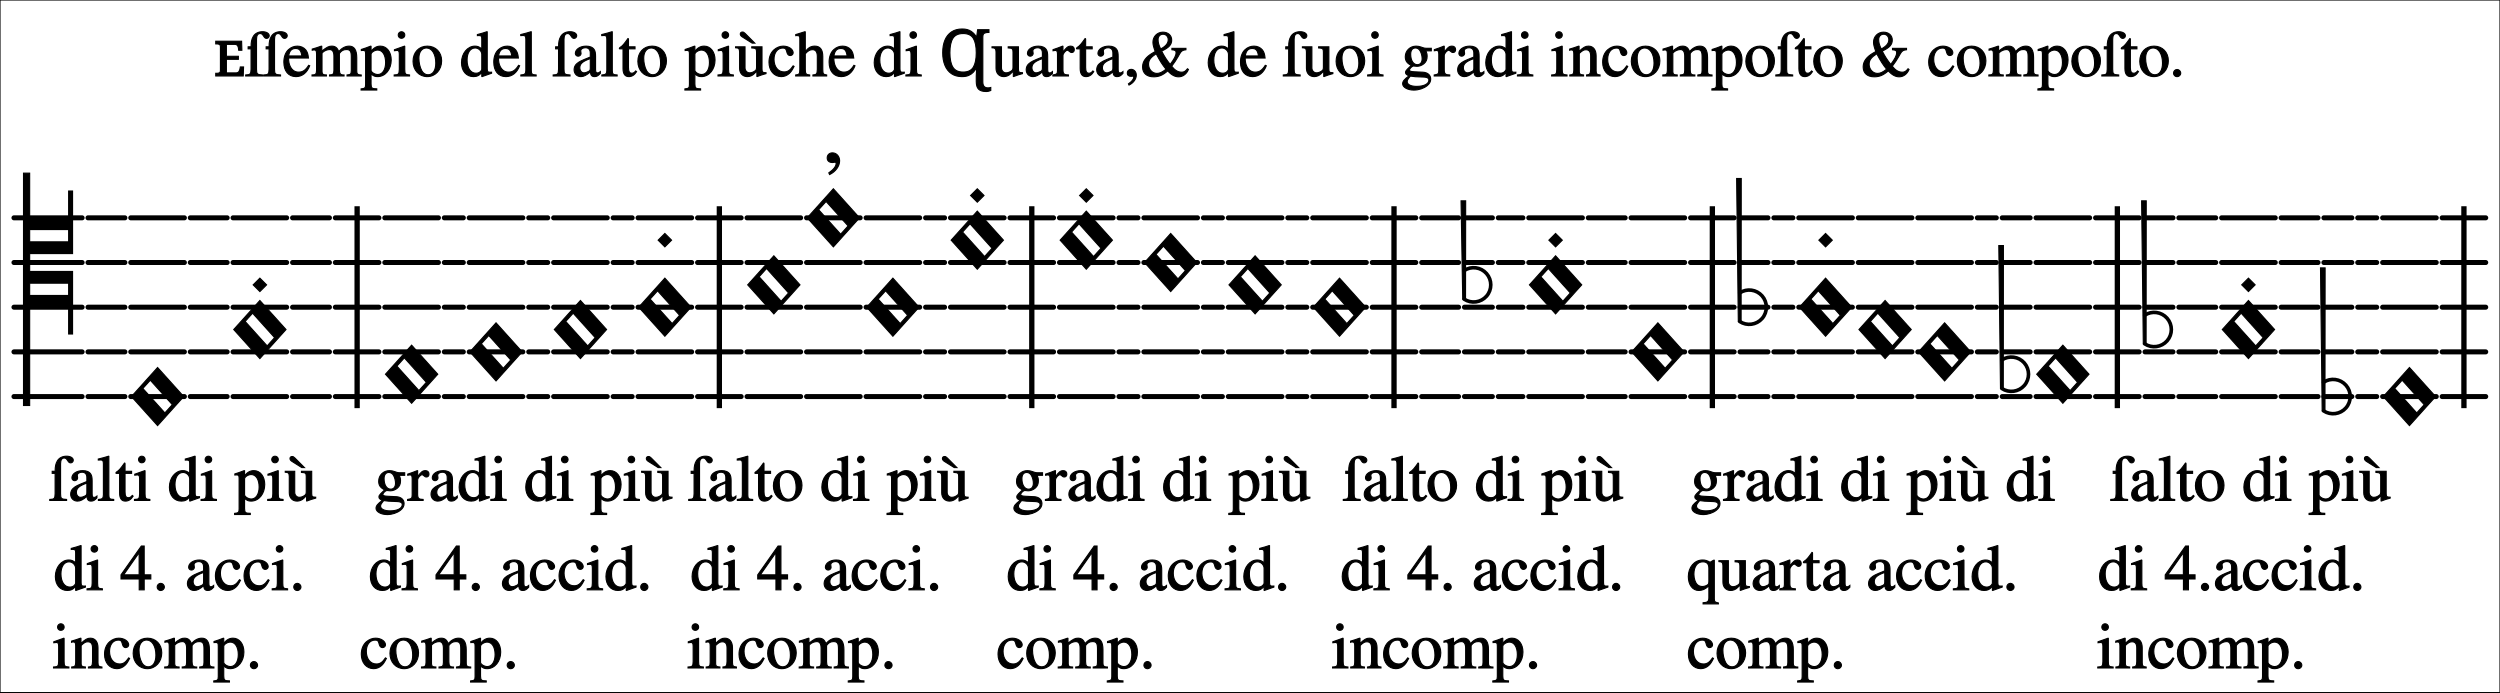
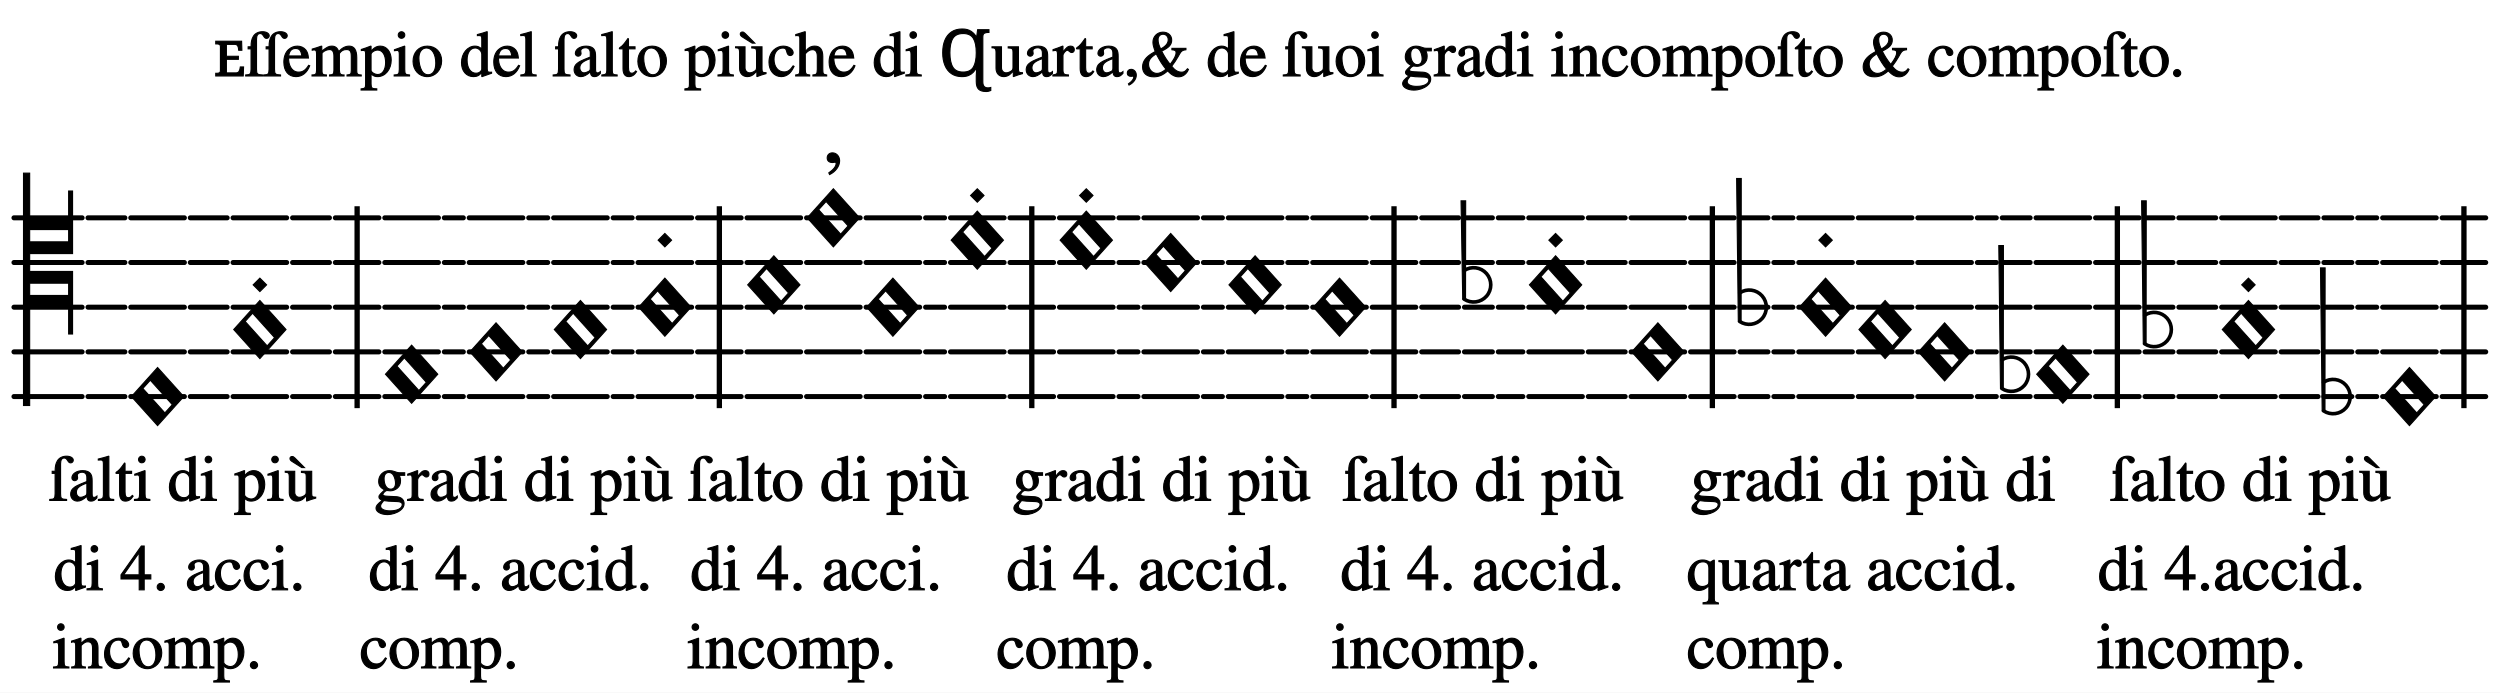
<svg xmlns="http://www.w3.org/2000/svg" xmlns:xlink="http://www.w3.org/1999/xlink" stroke="black" width="1119.0" viewBox="0 0 2238.0 620.0" id="b1-c34-m1-a" version="1.1">
-   <rect width="100%" height="100%" fill="white" />
+   <rect width="100%" height="100%" fill="white" stroke-width="0" />
  <defs>
    <g id="flat-1">
      <line x1="2.5" y1="35.0" x2="27.5" y2="35.0" stroke-width="4.5" stroke-linecap="round" />
      <line x1="2.5" y1="75.0" x2="27.5" y2="75.0" stroke-width="4.5" stroke-linecap="round" />
      <line x1="2.5" y1="115.0" x2="27.5" y2="115.0" stroke-width="4.5" stroke-linecap="round" />
      <line x1="2.5" y1="155.0" x2="27.5" y2="155.0" stroke-width="4.5" stroke-linecap="round" />
      <line x1="2.5" y1="195.0" x2="27.5" y2="195.0" stroke-width="4.5" stroke-linecap="round" />
      <path stroke="black" fill="none" stroke-width="3.25" stroke-linecap="round" d="M2.2 207.8 A15.36 15.36 0 1 0 2.2 182.2 " />
      <path fill="black" d="M0.95 207.8 L3.45 207.8 L3.575 79.8 L-0.55 79.8 z" />
    </g>
    <g id="flat-4">
      <line x1="2.5" y1="35.0" x2="27.5" y2="35.0" stroke-width="4.5" stroke-linecap="round" />
      <line x1="2.5" y1="75.0" x2="27.5" y2="75.0" stroke-width="4.5" stroke-linecap="round" />
      <line x1="2.5" y1="115.0" x2="27.5" y2="115.0" stroke-width="4.5" stroke-linecap="round" />
      <line x1="2.5" y1="155.0" x2="27.5" y2="155.0" stroke-width="4.5" stroke-linecap="round" />
      <line x1="2.5" y1="195.0" x2="27.5" y2="195.0" stroke-width="4.5" stroke-linecap="round" />
      <path stroke="black" fill="none" stroke-width="3.25" stroke-linecap="round" d="M2.2 147.8 A15.36 15.36 0 1 0 2.2 122.2 " />
      <path fill="black" d="M0.95 147.8 L3.45 147.8 L3.575 19.8 L-0.55 19.8 z" />
    </g>
    <g id="flat-2">
      <line x1="2.5" y1="35.0" x2="27.5" y2="35.0" stroke-width="4.5" stroke-linecap="round" />
      <line x1="2.5" y1="75.0" x2="27.5" y2="75.0" stroke-width="4.5" stroke-linecap="round" />
      <line x1="2.5" y1="115.0" x2="27.5" y2="115.0" stroke-width="4.5" stroke-linecap="round" />
      <line x1="2.5" y1="155.0" x2="27.5" y2="155.0" stroke-width="4.5" stroke-linecap="round" />
      <line x1="2.5" y1="195.0" x2="27.5" y2="195.0" stroke-width="4.5" stroke-linecap="round" />
      <path stroke="black" fill="none" stroke-width="3.25" stroke-linecap="round" d="M2.2 187.8 A15.36 15.36 0 1 0 2.2 162.2 " />
      <path fill="black" d="M0.95 187.8 L3.45 187.8 L3.575 59.8 L-0.55 59.8 z" />
    </g>
    <g id="flat-5">
      <line x1="2.5" y1="35.0" x2="27.5" y2="35.0" stroke-width="4.5" stroke-linecap="round" />
      <line x1="2.5" y1="75.0" x2="27.5" y2="75.0" stroke-width="4.5" stroke-linecap="round" />
      <line x1="2.5" y1="115.0" x2="27.5" y2="115.0" stroke-width="4.5" stroke-linecap="round" />
      <line x1="2.5" y1="155.0" x2="27.5" y2="155.0" stroke-width="4.5" stroke-linecap="round" />
      <line x1="2.5" y1="195.0" x2="27.5" y2="195.0" stroke-width="4.5" stroke-linecap="round" />
      <path stroke="black" fill="none" stroke-width="3.25" stroke-linecap="round" d="M2.2 127.8 A15.36 15.36 0 1 0 2.2 102.2 " />
      <path fill="black" d="M0.95 127.8 L3.45 127.8 L3.575 -0.2 L-0.55 -0.2 z" />
    </g>
    <g id="semibrevis-dot-6">
      <line x1="2.5" y1="35.0" x2="50.5" y2="35.0" stroke-width="4.5" stroke-linecap="round" />
      <line x1="2.5" y1="75.0" x2="50.5" y2="75.0" stroke-width="4.5" stroke-linecap="round" />
      <line x1="2.5" y1="115.0" x2="50.5" y2="115.0" stroke-width="4.5" stroke-linecap="round" />
      <line x1="2.5" y1="155.0" x2="50.5" y2="155.0" stroke-width="4.5" stroke-linecap="round" />
      <line x1="2.5" y1="195.0" x2="50.5" y2="195.0" stroke-width="4.5" stroke-linecap="round" />
      <path fill-rule="evenodd" fill="black" d="M26.5 121.0 L3.1 95.0 L26.5 69.0 L49.9 95.0 zM33.022 109.665 L13.302 87.753 L19.978 80.335 L39.698 102.247 z" />
      <path fill="black" d="M26.5 61.0 L20.5 55.0 L26.5 49.0 L32.5 55.0 z" />
    </g>
    <g id="blank-27">
      <line x1="2.5" y1="35.0" x2="24.5" y2="35.0" stroke-width="4.5" stroke-linecap="round" />
      <line x1="2.5" y1="75.0" x2="24.5" y2="75.0" stroke-width="4.5" stroke-linecap="round" />
      <line x1="2.5" y1="115.0" x2="24.5" y2="115.0" stroke-width="4.5" stroke-linecap="round" />
      <line x1="2.5" y1="155.0" x2="24.5" y2="155.0" stroke-width="4.5" stroke-linecap="round" />
      <line x1="2.5" y1="195.0" x2="24.5" y2="195.0" stroke-width="4.5" stroke-linecap="round" />
    </g>
    <g id="flat-6">
      <line x1="2.5" y1="35.0" x2="27.5" y2="35.0" stroke-width="4.5" stroke-linecap="round" />
      <line x1="2.5" y1="75.0" x2="27.5" y2="75.0" stroke-width="4.5" stroke-linecap="round" />
      <line x1="2.5" y1="115.0" x2="27.5" y2="115.0" stroke-width="4.5" stroke-linecap="round" />
      <line x1="2.5" y1="155.0" x2="27.5" y2="155.0" stroke-width="4.5" stroke-linecap="round" />
      <line x1="2.5" y1="195.0" x2="27.5" y2="195.0" stroke-width="4.5" stroke-linecap="round" />
      <path stroke="black" fill="none" stroke-width="3.25" stroke-linecap="round" d="M2.2 107.8 A15.36 15.36 0 1 0 2.2 82.2 " />
      <path fill="black" d="M0.95 107.8 L3.45 107.8 L3.575 19.8 L-0.55 19.8 z" />
    </g>
    <g id="semibrevis-7">
      <line x1="2.5" y1="35.0" x2="50.5" y2="35.0" stroke-width="4.5" stroke-linecap="round" />
      <line x1="2.5" y1="75.0" x2="50.5" y2="75.0" stroke-width="4.5" stroke-linecap="round" />
      <line x1="2.5" y1="115.0" x2="50.5" y2="115.0" stroke-width="4.5" stroke-linecap="round" />
      <line x1="2.5" y1="155.0" x2="50.5" y2="155.0" stroke-width="4.5" stroke-linecap="round" />
      <line x1="2.5" y1="195.0" x2="50.5" y2="195.0" stroke-width="4.5" stroke-linecap="round" />
      <path fill-rule="evenodd" fill="black" d="M26.5 101.0 L3.1 75.0 L26.5 49.0 L49.9 75.0 zM33.022 89.665 L13.302 67.753 L19.978 60.335 L39.698 82.247 z" />
    </g>
    <g id="semibrevis-dot-8">
      <line x1="2.5" y1="35.0" x2="50.5" y2="35.0" stroke-width="4.5" stroke-linecap="round" />
      <line x1="2.5" y1="75.0" x2="50.5" y2="75.0" stroke-width="4.5" stroke-linecap="round" />
      <line x1="2.5" y1="115.0" x2="50.5" y2="115.0" stroke-width="4.5" stroke-linecap="round" />
      <line x1="2.5" y1="155.0" x2="50.5" y2="155.0" stroke-width="4.5" stroke-linecap="round" />
      <line x1="2.5" y1="195.0" x2="50.5" y2="195.0" stroke-width="4.5" stroke-linecap="round" />
      <path fill-rule="evenodd" fill="black" d="M26.5 81.0 L3.1 55.0 L26.5 29.0 L49.9 55.0 zM33.022 69.665 L13.302 47.753 L19.978 40.335 L39.698 62.247 z" />
      <path fill="black" d="M26.5 21.0 L20.5 15.0 L26.5 9.0 L32.5 15.0 z" />
    </g>
    <g id="semibrevis-5">
      <line x1="2.5" y1="35.0" x2="50.5" y2="35.0" stroke-width="4.5" stroke-linecap="round" />
      <line x1="2.5" y1="75.0" x2="50.5" y2="75.0" stroke-width="4.5" stroke-linecap="round" />
      <line x1="2.5" y1="115.0" x2="50.5" y2="115.0" stroke-width="4.5" stroke-linecap="round" />
      <line x1="2.5" y1="155.0" x2="50.5" y2="155.0" stroke-width="4.5" stroke-linecap="round" />
      <line x1="2.5" y1="195.0" x2="50.5" y2="195.0" stroke-width="4.5" stroke-linecap="round" />
      <path fill-rule="evenodd" fill="black" d="M26.5 141.0 L3.1 115.0 L26.5 89.0 L49.9 115.0 zM33.022 129.665 L13.302 107.753 L19.978 100.335 L39.698 122.247 z" />
    </g>
    <g id="semibrevis-comma-9">
      <line x1="2.5" y1="35.0" x2="50.5" y2="35.0" stroke-width="4.5" stroke-linecap="round" />
      <line x1="2.5" y1="75.0" x2="50.5" y2="75.0" stroke-width="4.5" stroke-linecap="round" />
      <line x1="2.5" y1="115.0" x2="50.5" y2="115.0" stroke-width="4.5" stroke-linecap="round" />
      <line x1="2.5" y1="155.0" x2="50.5" y2="155.0" stroke-width="4.5" stroke-linecap="round" />
      <line x1="2.5" y1="195.0" x2="50.5" y2="195.0" stroke-width="4.5" stroke-linecap="round" />
      <path fill-rule="evenodd" fill="black" d="M26.5 61.0 L3.1 35.0 L26.5 9.0 L49.9 35.0 zM33.022 49.665 L13.302 27.753 L19.978 20.335 L39.698 42.247 z" />
-       <text x="26.5" y="-15.0" font-size="80" text-anchor="middle" alignment-baseline="hanging" font-weight="normal" font-family="Times, serif" font-style="normal" stroke="black" fill="black">,</text>
+       <text x="26.5" y="-15.0" font-size="80" text-anchor="middle" alignment-baseline="baseline" font-weight="normal" font-family="Times, serif" font-style="normal" stroke="black" fill="black">,</text>
    </g>
    <g id="semibrevis-6">
      <line x1="2.5" y1="35.0" x2="50.5" y2="35.0" stroke-width="4.5" stroke-linecap="round" />
      <line x1="2.5" y1="75.0" x2="50.5" y2="75.0" stroke-width="4.5" stroke-linecap="round" />
      <line x1="2.5" y1="115.0" x2="50.5" y2="115.0" stroke-width="4.5" stroke-linecap="round" />
      <line x1="2.5" y1="155.0" x2="50.5" y2="155.0" stroke-width="4.5" stroke-linecap="round" />
      <line x1="2.5" y1="195.0" x2="50.5" y2="195.0" stroke-width="4.5" stroke-linecap="round" />
      <path fill-rule="evenodd" fill="black" d="M26.5 121.0 L3.1 95.0 L26.5 69.0 L49.9 95.0 zM33.022 109.665 L13.302 87.753 L19.978 80.335 L39.698 102.247 z" />
    </g>
    <g id="semibrevis-dot-5">
      <line x1="2.5" y1="35.0" x2="50.5" y2="35.0" stroke-width="4.5" stroke-linecap="round" />
      <line x1="2.5" y1="75.0" x2="50.5" y2="75.0" stroke-width="4.5" stroke-linecap="round" />
      <line x1="2.5" y1="115.0" x2="50.5" y2="115.0" stroke-width="4.5" stroke-linecap="round" />
      <line x1="2.5" y1="155.0" x2="50.5" y2="155.0" stroke-width="4.5" stroke-linecap="round" />
      <line x1="2.5" y1="195.0" x2="50.5" y2="195.0" stroke-width="4.5" stroke-linecap="round" />
      <path fill-rule="evenodd" fill="black" d="M26.5 141.0 L3.1 115.0 L26.5 89.0 L49.9 115.0 zM33.022 129.665 L13.302 107.753 L19.978 100.335 L39.698 122.247 z" />
      <path fill="black" d="M26.5 61.0 L20.5 55.0 L26.5 49.0 L32.5 55.0 z" />
    </g>
    <g id="semibrevis-4">
      <line x1="2.5" y1="35.0" x2="50.5" y2="35.0" stroke-width="4.5" stroke-linecap="round" />
      <line x1="2.5" y1="75.0" x2="50.5" y2="75.0" stroke-width="4.5" stroke-linecap="round" />
      <line x1="2.5" y1="115.0" x2="50.5" y2="115.0" stroke-width="4.5" stroke-linecap="round" />
      <line x1="2.5" y1="155.0" x2="50.5" y2="155.0" stroke-width="4.5" stroke-linecap="round" />
      <line x1="2.5" y1="195.0" x2="50.5" y2="195.0" stroke-width="4.5" stroke-linecap="round" />
      <path fill-rule="evenodd" fill="black" d="M26.5 161.0 L3.1 135.0 L26.5 109.0 L49.9 135.0 zM33.022 149.665 L13.302 127.753 L19.978 120.335 L39.698 142.247 z" />
    </g>
    <g id="semibrevis-3">
      <line x1="2.5" y1="35.0" x2="50.5" y2="35.0" stroke-width="4.5" stroke-linecap="round" />
      <line x1="2.5" y1="75.0" x2="50.5" y2="75.0" stroke-width="4.5" stroke-linecap="round" />
      <line x1="2.5" y1="115.0" x2="50.5" y2="115.0" stroke-width="4.5" stroke-linecap="round" />
      <line x1="2.5" y1="155.0" x2="50.5" y2="155.0" stroke-width="4.5" stroke-linecap="round" />
      <line x1="2.5" y1="195.0" x2="50.5" y2="195.0" stroke-width="4.5" stroke-linecap="round" />
      <path fill-rule="evenodd" fill="black" d="M26.5 181.0 L3.1 155.0 L26.5 129.0 L49.9 155.0 zM33.022 169.665 L13.302 147.753 L19.978 140.335 L39.698 162.247 z" />
    </g>
    <g id="blank-22">
      <line x1="2.5" y1="35.0" x2="19.5" y2="35.0" stroke-width="4.5" stroke-linecap="round" />
      <line x1="2.5" y1="75.0" x2="19.5" y2="75.0" stroke-width="4.5" stroke-linecap="round" />
      <line x1="2.5" y1="115.0" x2="19.5" y2="115.0" stroke-width="4.5" stroke-linecap="round" />
      <line x1="2.5" y1="155.0" x2="19.5" y2="155.0" stroke-width="4.5" stroke-linecap="round" />
      <line x1="2.5" y1="195.0" x2="19.5" y2="195.0" stroke-width="4.5" stroke-linecap="round" />
    </g>
    <g id="semibrevis-2">
      <line x1="2.5" y1="35.0" x2="50.5" y2="35.0" stroke-width="4.5" stroke-linecap="round" />
      <line x1="2.5" y1="75.0" x2="50.5" y2="75.0" stroke-width="4.5" stroke-linecap="round" />
      <line x1="2.5" y1="115.0" x2="50.5" y2="115.0" stroke-width="4.5" stroke-linecap="round" />
      <line x1="2.5" y1="155.0" x2="50.5" y2="155.0" stroke-width="4.5" stroke-linecap="round" />
      <line x1="2.5" y1="195.0" x2="50.5" y2="195.0" stroke-width="4.5" stroke-linecap="round" />
      <path fill-rule="evenodd" fill="black" d="M26.5 201.0 L3.1 175.0 L26.5 149.0 L49.9 175.0 zM33.022 189.665 L13.302 167.753 L19.978 160.335 L39.698 182.247 z" />
    </g>
    <g id="simple-barline">
      <line x1="2.5" y1="35.0" x2="41.5" y2="35.0" stroke-width="4.5" stroke-linecap="round" />
      <line x1="2.5" y1="75.0" x2="41.5" y2="75.0" stroke-width="4.5" stroke-linecap="round" />
      <line x1="2.5" y1="115.0" x2="41.5" y2="115.0" stroke-width="4.5" stroke-linecap="round" />
      <line x1="2.5" y1="155.0" x2="41.5" y2="155.0" stroke-width="4.5" stroke-linecap="round" />
      <line x1="2.5" y1="195.0" x2="41.5" y2="195.0" stroke-width="4.5" stroke-linecap="round" />
      <line x1="22.0" y1="203.0" x2="22.0" y2="27.0" stroke-width="4.75" stroke-linecap="square" />
    </g>
    <g id="semibrevis-dot-4">
      <line x1="2.5" y1="35.0" x2="50.5" y2="35.0" stroke-width="4.5" stroke-linecap="round" />
      <line x1="2.5" y1="75.0" x2="50.5" y2="75.0" stroke-width="4.5" stroke-linecap="round" />
      <line x1="2.5" y1="115.0" x2="50.5" y2="115.0" stroke-width="4.5" stroke-linecap="round" />
      <line x1="2.5" y1="155.0" x2="50.5" y2="155.0" stroke-width="4.5" stroke-linecap="round" />
      <line x1="2.5" y1="195.0" x2="50.5" y2="195.0" stroke-width="4.5" stroke-linecap="round" />
      <path fill-rule="evenodd" fill="black" d="M26.5 161.0 L3.1 135.0 L26.5 109.0 L49.9 135.0 zM33.022 149.665 L13.302 127.753 L19.978 120.335 L39.698 142.247 z" />
      <path fill="black" d="M26.5 101.0 L20.5 95.0 L26.5 89.0 L32.5 95.0 z" />
    </g>
    <g id="semibrevis-1">
      <line x1="2.5" y1="35.0" x2="50.5" y2="35.0" stroke-width="4.5" stroke-linecap="round" />
      <line x1="2.5" y1="75.0" x2="50.5" y2="75.0" stroke-width="4.5" stroke-linecap="round" />
      <line x1="2.5" y1="115.0" x2="50.5" y2="115.0" stroke-width="4.5" stroke-linecap="round" />
      <line x1="2.5" y1="155.0" x2="50.5" y2="155.0" stroke-width="4.5" stroke-linecap="round" />
      <line x1="2.5" y1="195.0" x2="50.5" y2="195.0" stroke-width="4.5" stroke-linecap="round" />
      <path fill-rule="evenodd" fill="black" d="M26.5 221.0 L3.1 195.0 L26.5 169.0 L49.9 195.0 zM33.022 209.665 L13.302 187.753 L19.978 180.335 L39.698 202.247 z" />
    </g>
    <g id="blank-38">
      <line x1="2.5" y1="35.0" x2="35.5" y2="35.0" stroke-width="4.5" stroke-linecap="round" />
      <line x1="2.5" y1="75.0" x2="35.5" y2="75.0" stroke-width="4.5" stroke-linecap="round" />
      <line x1="2.5" y1="115.0" x2="35.5" y2="115.0" stroke-width="4.5" stroke-linecap="round" />
      <line x1="2.5" y1="155.0" x2="35.5" y2="155.0" stroke-width="4.5" stroke-linecap="round" />
      <line x1="2.5" y1="195.0" x2="35.5" y2="195.0" stroke-width="4.5" stroke-linecap="round" />
    </g>
    <g id="c-clef-7">
      <line x1="2.5" y1="35.0" x2="63.5" y2="35.0" stroke-width="4.5" stroke-linecap="round" />
      <line x1="2.5" y1="75.0" x2="63.5" y2="75.0" stroke-width="4.5" stroke-linecap="round" />
      <line x1="2.5" y1="115.0" x2="63.5" y2="115.0" stroke-width="4.5" stroke-linecap="round" />
      <line x1="2.5" y1="155.0" x2="63.5" y2="155.0" stroke-width="4.5" stroke-linecap="round" />
      <line x1="2.5" y1="195.0" x2="63.5" y2="195.0" stroke-width="4.5" stroke-linecap="round" />
      <path fill-rule="evenodd" color="black" d="M11.05 -5.0 L11.05 203.0 L16.55 203.0 L16.55 115.0 L51.45 115.0 L51.45 139.0 L54.95 139.0 L54.95 83.0 L16.55 83.0 L16.55 67.0 L54.95 67.0 L54.95 11.0 L51.45 11.0 L51.45 35.0 L16.55 35.0 L16.55 -5.0 zM16.55 104.5 L51.45 104.5 L51.45 93.5 L16.55 93.5 zM16.55 56.5 L51.45 56.5 L51.45 45.5 L16.55 45.5 z" />
    </g>
  </defs>
-   <text x="1877" y="598" font-size="58" text-anchor="left" alignment-baseline="hanging" font-weight="normal" font-family="Times, serif" font-style="normal" stroke="black" fill="black">incomp.</text>
-   <text x="1510" y="598" font-size="58" text-anchor="left" alignment-baseline="hanging" font-weight="normal" font-family="Times, serif" font-style="normal" stroke="black" fill="black">comp.</text>
-   <text x="1192" y="598" font-size="58" text-anchor="left" alignment-baseline="hanging" font-weight="normal" font-family="Times, serif" font-style="normal" stroke="black" fill="black">incomp.</text>
-   <text x="892" y="598" font-size="58" text-anchor="left" alignment-baseline="hanging" font-weight="normal" font-family="Times, serif" font-style="normal" stroke="black" fill="black">comp.</text>
-   <text x="615" y="598" font-size="58" text-anchor="left" alignment-baseline="hanging" font-weight="normal" font-family="Times, serif" font-style="normal" stroke="black" fill="black">incomp.</text>
-   <text x="322" y="598" font-size="58" text-anchor="left" alignment-baseline="hanging" font-weight="normal" font-family="Times, serif" font-style="normal" stroke="black" fill="black">comp.</text>
-   <text x="47" y="598" font-size="58" text-anchor="left" alignment-baseline="hanging" font-weight="normal" font-family="Times, serif" font-style="normal" stroke="black" fill="black">incomp.</text>
-   <text x="1878" y="528" font-size="58" text-anchor="left" alignment-baseline="hanging" font-weight="normal" font-family="Times, serif" font-style="normal" stroke="black" fill="black">di 4.accid.</text>
-   <text x="1510" y="528" font-size="58" text-anchor="left" alignment-baseline="hanging" font-weight="normal" font-family="Times, serif" font-style="normal" stroke="black" fill="black">quarta accid.</text>
-   <text x="1200" y="528" font-size="58" text-anchor="left" alignment-baseline="hanging" font-weight="normal" font-family="Times, serif" font-style="normal" stroke="black" fill="black">di 4. accid.</text>
-   <text x="901" y="528" font-size="58" text-anchor="left" alignment-baseline="hanging" font-weight="normal" font-family="Times, serif" font-style="normal" stroke="black" fill="black">di 4. accid.</text>
-   <text x="618" y="528" font-size="58" text-anchor="left" alignment-baseline="hanging" font-weight="normal" font-family="Times, serif" font-style="normal" stroke="black" fill="black">di 4. acci.</text>
-   <text x="330" y="528" font-size="58" text-anchor="left" alignment-baseline="hanging" font-weight="normal" font-family="Times, serif" font-style="normal" stroke="black" fill="black">di 4. accid.</text>
-   <text x="48" y="528" font-size="58" text-anchor="left" alignment-baseline="hanging" font-weight="normal" font-family="Times, serif" font-style="normal" stroke="black" fill="black">di 4. acci.</text>
-   <text x="1890" y="448" font-size="58" text-anchor="left" alignment-baseline="hanging" font-weight="normal" font-family="Times, serif" font-style="normal" stroke="black" fill="black">ſalto di più</text>
-   <text x="1513" y="448" font-size="58" text-anchor="left" alignment-baseline="hanging" font-weight="normal" font-family="Times, serif" font-style="normal" stroke="black" fill="black">gradi di più di</text>
-   <text x="1203" y="448" font-size="58" text-anchor="left" alignment-baseline="hanging" font-weight="normal" font-family="Times, serif" font-style="normal" stroke="black" fill="black">ſalto  di più</text>
-   <text x="906" y="448" font-size="58" text-anchor="left" alignment-baseline="hanging" font-weight="normal" font-family="Times, serif" font-style="normal" stroke="black" fill="black">gradi di più</text>
-   <text x="617" y="448" font-size="58" text-anchor="left" alignment-baseline="hanging" font-weight="normal" font-family="Times, serif" font-style="normal" stroke="black" fill="black">ſalto di più</text>
-   <text x="335" y="448" font-size="58" text-anchor="left" alignment-baseline="hanging" font-weight="normal" font-family="Times, serif" font-style="normal" stroke="black" fill="black">gradi di più</text>
-   <text x="45" y="448" font-size="58" text-anchor="left" alignment-baseline="hanging" font-weight="normal" font-family="Times, serif" font-style="normal" stroke="black" fill="black">ſalti di più</text>
+   <text x="1877" y="598" font-size="58" text-anchor="left" alignment-baseline="baseline" font-weight="normal" font-family="Times, serif" font-style="normal" stroke="black" fill="black">incomp.</text>
+   <text x="1510" y="598" font-size="58" text-anchor="left" alignment-baseline="baseline" font-weight="normal" font-family="Times, serif" font-style="normal" stroke="black" fill="black">comp.</text>
+   <text x="1192" y="598" font-size="58" text-anchor="left" alignment-baseline="baseline" font-weight="normal" font-family="Times, serif" font-style="normal" stroke="black" fill="black">incomp.</text>
+   <text x="892" y="598" font-size="58" text-anchor="left" alignment-baseline="baseline" font-weight="normal" font-family="Times, serif" font-style="normal" stroke="black" fill="black">comp.</text>
+   <text x="615" y="598" font-size="58" text-anchor="left" alignment-baseline="baseline" font-weight="normal" font-family="Times, serif" font-style="normal" stroke="black" fill="black">incomp.</text>
+   <text x="322" y="598" font-size="58" text-anchor="left" alignment-baseline="baseline" font-weight="normal" font-family="Times, serif" font-style="normal" stroke="black" fill="black">comp.</text>
+   <text x="47" y="598" font-size="58" text-anchor="left" alignment-baseline="baseline" font-weight="normal" font-family="Times, serif" font-style="normal" stroke="black" fill="black">incomp.</text>
+   <text x="1878" y="528" font-size="58" text-anchor="left" alignment-baseline="baseline" font-weight="normal" font-family="Times, serif" font-style="normal" stroke="black" fill="black">di 4.accid.</text>
+   <text x="1510" y="528" font-size="58" text-anchor="left" alignment-baseline="baseline" font-weight="normal" font-family="Times, serif" font-style="normal" stroke="black" fill="black">quarta accid.</text>
+   <text x="1200" y="528" font-size="58" text-anchor="left" alignment-baseline="baseline" font-weight="normal" font-family="Times, serif" font-style="normal" stroke="black" fill="black">di 4. accid.</text>
+   <text x="901" y="528" font-size="58" text-anchor="left" alignment-baseline="baseline" font-weight="normal" font-family="Times, serif" font-style="normal" stroke="black" fill="black">di 4. accid.</text>
+   <text x="618" y="528" font-size="58" text-anchor="left" alignment-baseline="baseline" font-weight="normal" font-family="Times, serif" font-style="normal" stroke="black" fill="black">di 4. acci.</text>
+   <text x="330" y="528" font-size="58" text-anchor="left" alignment-baseline="baseline" font-weight="normal" font-family="Times, serif" font-style="normal" stroke="black" fill="black">di 4. accid.</text>
+   <text x="48" y="528" font-size="58" text-anchor="left" alignment-baseline="baseline" font-weight="normal" font-family="Times, serif" font-style="normal" stroke="black" fill="black">di 4. acci.</text>
+   <text x="1890" y="448" font-size="58" text-anchor="left" alignment-baseline="baseline" font-weight="normal" font-family="Times, serif" font-style="normal" stroke="black" fill="black">ſalto di più</text>
+   <text x="1513" y="448" font-size="58" text-anchor="left" alignment-baseline="baseline" font-weight="normal" font-family="Times, serif" font-style="normal" stroke="black" fill="black">gradi di più di</text>
+   <text x="1203" y="448" font-size="58" text-anchor="left" alignment-baseline="baseline" font-weight="normal" font-family="Times, serif" font-style="normal" stroke="black" fill="black">ſalto  di più</text>
+   <text x="906" y="448" font-size="58" text-anchor="left" alignment-baseline="baseline" font-weight="normal" font-family="Times, serif" font-style="normal" stroke="black" fill="black">gradi di più</text>
+   <text x="617" y="448" font-size="58" text-anchor="left" alignment-baseline="baseline" font-weight="normal" font-family="Times, serif" font-style="normal" stroke="black" fill="black">ſalto di più</text>
+   <text x="335" y="448" font-size="58" text-anchor="left" alignment-baseline="baseline" font-weight="normal" font-family="Times, serif" font-style="normal" stroke="black" fill="black">gradi di più</text>
+   <text x="45" y="448" font-size="58" text-anchor="left" alignment-baseline="baseline" font-weight="normal" font-family="Times, serif" font-style="normal" stroke="black" fill="black">ſalti di più</text>
  <use xlink:href="#simple-barline" x="2183.715" y="160" />
  <use xlink:href="#semibrevis-1" x="2130.432" y="160" />
  <use xlink:href="#blank-22" x="2108.149" y="160" />
  <use xlink:href="#flat-1" x="2077.867" y="160" />
  <use xlink:href="#blank-38" x="2039.583" y="160" />
  <use xlink:href="#semibrevis-dot-4" x="1986.301" y="160" />
  <use xlink:href="#blank-38" x="1948.018" y="160" />
  <use xlink:href="#flat-4" x="1917.735" y="160" />
  <use xlink:href="#simple-barline" x="1873.452" y="160" />
  <use xlink:href="#semibrevis-2" x="1820.169" y="160" />
  <use xlink:href="#flat-2" x="1789.886" y="160" />
  <use xlink:href="#blank-22" x="1767.603" y="160" />
  <use xlink:href="#semibrevis-3" x="1714.32" y="160" />
  <use xlink:href="#semibrevis-4" x="1661.037" y="160" />
  <use xlink:href="#semibrevis-dot-5" x="1607.754" y="160" />
  <use xlink:href="#blank-22" x="1585.471" y="160" />
  <use xlink:href="#flat-5" x="1555.188" y="160" />
  <use xlink:href="#simple-barline" x="1510.905" y="160" />
  <use xlink:href="#semibrevis-3" x="1457.622" y="160" />
  <use xlink:href="#blank-38" x="1419.339" y="160" />
  <use xlink:href="#semibrevis-dot-6" x="1366.056" y="160" />
  <use xlink:href="#blank-27" x="1338.773" y="160" />
  <use xlink:href="#flat-6" x="1308.49" y="160" />
  <use xlink:href="#blank-38" x="1270.207" y="160" />
  <use xlink:href="#simple-barline" x="1225.924" y="160" />
  <use xlink:href="#semibrevis-5" x="1172.641" y="160" />
  <use xlink:href="#blank-22" x="1150.358" y="160" />
  <use xlink:href="#semibrevis-6" x="1097.075" y="160" />
  <use xlink:href="#blank-22" x="1074.793" y="160" />
  <use xlink:href="#semibrevis-7" x="1021.509" y="160" />
  <use xlink:href="#blank-22" x="999.226" y="160" />
  <use xlink:href="#semibrevis-dot-8" x="945.943" y="160" />
  <use xlink:href="#simple-barline" x="901.66" y="160" />
  <use xlink:href="#semibrevis-dot-8" x="848.377" y="160" />
  <use xlink:href="#blank-22" x="826.094" y="160" />
  <use xlink:href="#semibrevis-5" x="772.811" y="160" />
  <use xlink:href="#semibrevis-comma-9" x="719.528" y="160" />
  <use xlink:href="#semibrevis-6" x="666.245" y="160" />
  <use xlink:href="#simple-barline" x="621.962" y="160" />
  <use xlink:href="#semibrevis-dot-5" x="568.679" y="160" />
  <use xlink:href="#blank-22" x="546.396" y="160" />
  <use xlink:href="#semibrevis-4" x="493.113" y="160" />
  <use xlink:href="#blank-22" x="470.83" y="160" />
  <use xlink:href="#semibrevis-3" x="417.547" y="160" />
  <use xlink:href="#blank-22" x="395.264" y="160" />
  <use xlink:href="#semibrevis-2" x="341.981" y="160" />
  <use xlink:href="#simple-barline" x="297.698" y="160" />
  <use xlink:href="#blank-38" x="259.415" y="160" />
  <use xlink:href="#semibrevis-dot-4" x="206.132" y="160" />
  <use xlink:href="#blank-38" x="167.849" y="160" />
  <use xlink:href="#semibrevis-1" x="114.566" y="160" />
  <use xlink:href="#blank-38" x="76.283" y="160" />
  <use xlink:href="#c-clef-7" x="10" y="160" />
-   <text x="191" y="68" font-size="58" text-anchor="left" alignment-baseline="hanging" textLength="1818" font-weight="normal" font-family="Times, serif" font-style="normal" stroke="black" fill="black">ᴇſſempio del ſalto piùche di Ɋuarta,&amp; de ſuoi gradi incompoſto &amp; compoſto.</text>
+   <text x="191" y="68" font-size="58" text-anchor="left" alignment-baseline="baseline" textLength="1818" font-weight="normal" font-family="Times, serif" font-style="normal" stroke="black" fill="black">ᴇſſempio del ſalto piùche di Ɋuarta,&amp; de ſuoi gradi incompoſto &amp; compoſto.</text>
</svg>
